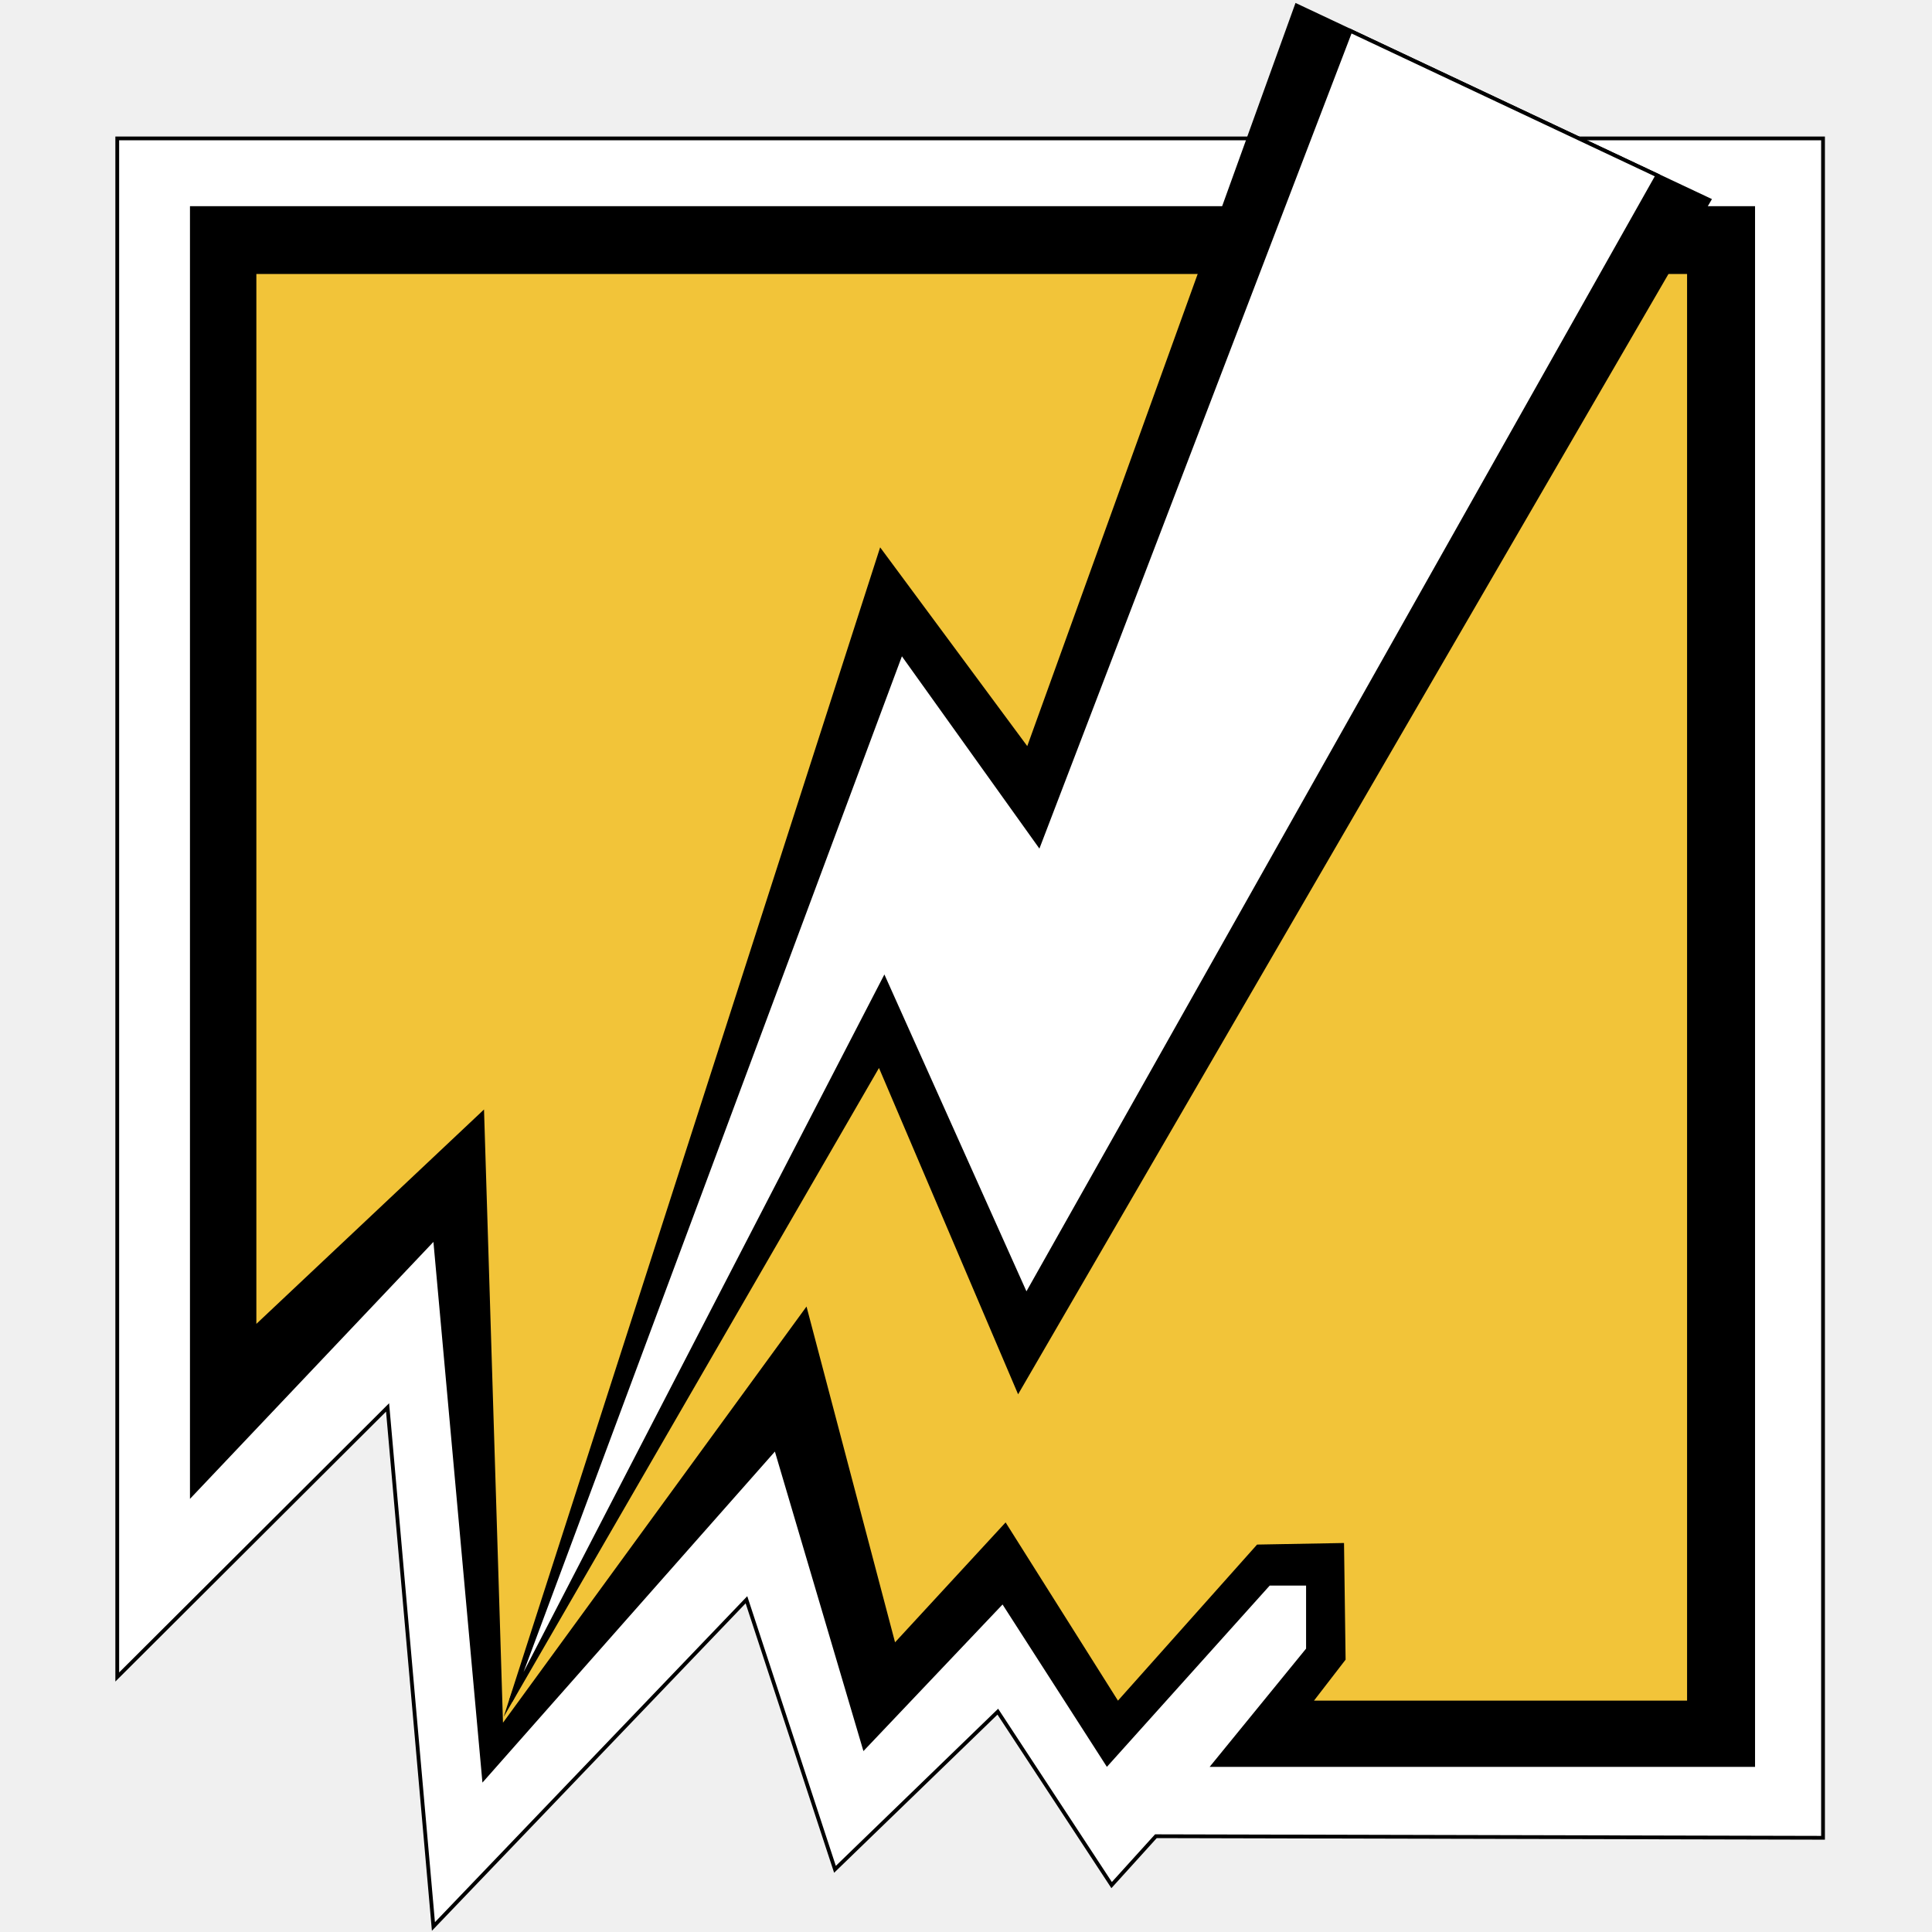
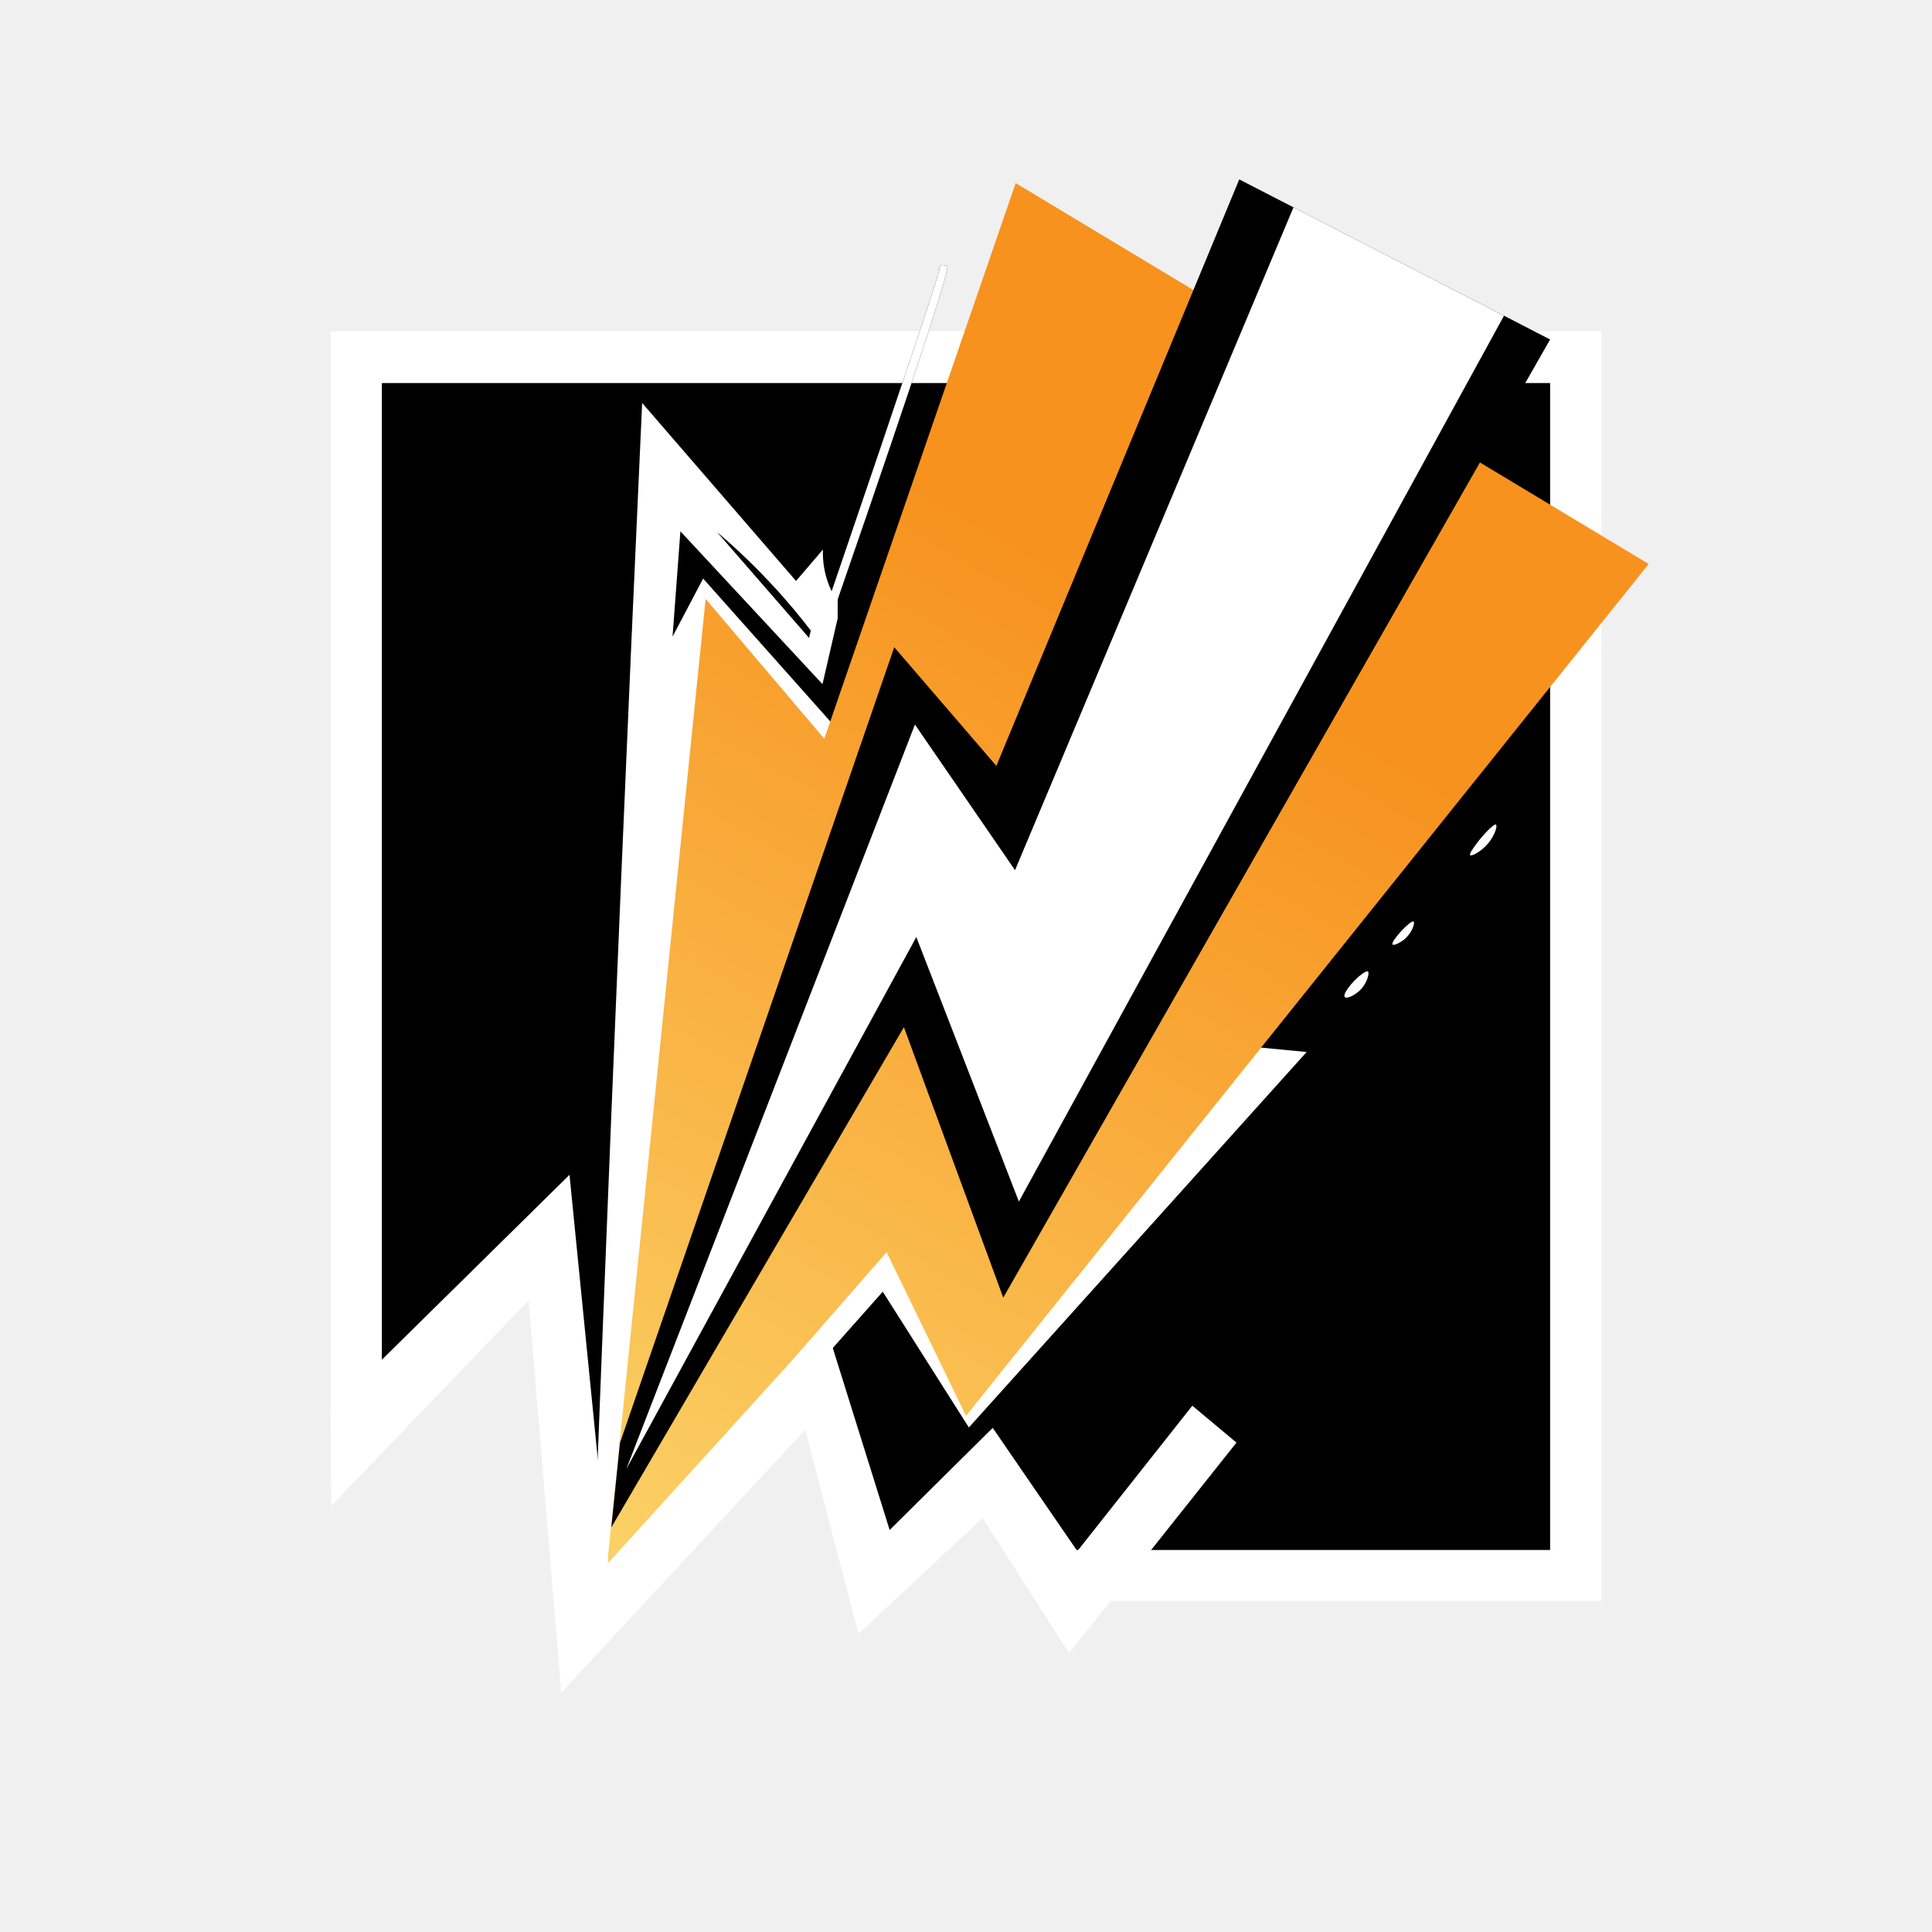
- <svg xmlns="http://www.w3.org/2000/svg" version="1.1" id="Layer_2" x="0px" y="0px" width="512px" height="512px" viewBox="0 0 512 512" enable-background="new 0 0 512 512" xml:space="preserve">
-   <g>
-     <polygon fill="#FFFFFF" stroke="#000000" stroke-miterlimit="10" points="483.122,487.034 306.324,486.617 294.593,499.568    264.429,453.612 221.276,495.39 197.815,423.95 114.862,510.538 102.712,372.982 31.072,444.421 31.072,36.678 483.122,36.678  " />
-     <polygon points="465.106,468.235 320.568,468.235 346.125,436.902 346.125,420.191 336.489,420.191 293.337,468.235    265.686,425.205 228.817,464.058 205.356,384.68 127.85,472.412 114.862,329.117 50.344,397.215 50.344,54.642 465.106,54.642  " />
-     <polygon fill="#F2C439" points="447.092,450.688 373.774,450.688 348.22,450.688 356.598,439.826 356.179,408.911 333.137,409.328    296.27,450.688 266.496,403.455 237.197,435.23 213.735,346.245 133.296,456.537 128.269,294.024 67.939,350.842 67.939,72.606    447.092,72.606  " />
-     <polygon stroke="#000000" stroke-miterlimit="10" points="233.007,281.908 135.391,450.688 233.426,146.134 272.389,198.773    343.609,1.462 452.976,52.981 269.875,368.387  " />
-     <polygon fill="#FFFFFF" stroke="#000000" stroke-miterlimit="10" points="234.34,259.39 135.391,450.688 238.872,172.871    275.321,223.839 357.893,8.189 439.228,46.505 271.969,343.32  " />
-   </g>
+ <svg xmlns="http://www.w3.org/2000/svg" viewBox="0 0 350 350">
+   <defs>
+     <linearGradient id="a" x1="109.58" y1="284.89" x2="237.19" y2="63.87" gradientUnits="userSpaceOnUse">
+       <stop offset="0" stop-color="#fbd267" />
+       <stop offset=".78" stop-color="#f7921e" />
+     </linearGradient>
+   </defs>
+   <path d="M290.13 290h-89.8l-24.83-39.17-67.17-28.33L60 272.81l-.13-18.48V60h230.26z" fill="#fff" />
+   <path d="M280.82 280.79H188L178 270l-19.67 15.67-14-34.34-38.41 40.76-5.59-68.76-31.15 28.34V69.39h211.64v211.4z" />
+   <path d="M243.63 180.64c-.58-.6 2.1-3.77 3.75-4.58.18-.09.33-.14.42-.07.38.26-.19 2.31-1.59 3.56-.83.74-2.21 1.45-2.58 1.09zm8.64-9.54c-.4-.51 3.28-4.5 3.81-4.15.3.2-.23 1.9-1.42 3-.86.81-2.18 1.42-2.39 1.15zm14.07-16.19c.27.28 2-.65 3.22-2.09s1.78-3.21 1.44-3.44-2.4 1.94-3.5 3.44c-.62.84-1.37 1.86-1.16 2.09zm-29.63 35.67l-91.27-8.76 10.69-44.7-28.75-32.31-5.54 10.52 1.42-19.08L149 123.94l2.75-11.9v-3.21l.06-.4c15.37-44.46 20.3-59.92 19.79-60.17-.87-.42-1.21-.15-1.21-.15a.78.78 0 0 0-.19.63c0 .74-6 18.73-19.54 58.38a16.11 16.11 0 0 1-1.58-7.56l-4.87 5.69L116.33 73q-3.95 86.3-7.33 172.62-.94 23.91-1.83 47.83L159.92 234l15.6 24.6zm-96.23-84c2.39 2.62 4.51 5.19 6.4 7.65l-.31 1.34-16.69-19.2a114.94 114.94 0 0 1 10.6 10.23z" />
+   <path d="M243.63 180.64c-.58-.6 2.1-3.77 3.75-4.58.18-.09.33-.14.42-.07.38.26-.19 2.31-1.59 3.56-.83.74-2.21 1.45-2.58 1.09zm8.64-9.54c-.4-.51 3.28-4.5 3.81-4.15.3.2-.23 1.9-1.42 3-.86.81-2.18 1.42-2.39 1.15zm14.07-16.19c.27.28 2-.65 3.22-2.09s1.78-3.21 1.44-3.44-2.4 1.94-3.5 3.44c-.62.84-1.37 1.86-1.16 2.09zm-29.63 35.67l-91.27-8.76 10.69-44.7-28.75-32.31-5.54 10.52 1.42-19.08L149 123.94l2.75-11.9v-3.21l.06-.4c15.37-44.46 20.3-59.92 19.79-60.17-.87-.42-1.21-.15-1.21-.15a.78.78 0 0 0-.19.63c0 .74-6 18.73-19.54 58.38a16.11 16.11 0 0 1-1.58-7.56l-4.87 5.69L116.33 73q-3.95 86.3-7.33 172.62-.94 23.91-1.83 47.83L159.92 234l15.6 24.6zm-96.23-84c2.39 2.62 4.51 5.19 6.4 7.65l-.31 1.34-16.69-19.2a114.94 114.94 0 0 1 10.6 10.23z" fill="#fff" />
+   <path d="M184 33.17l-34.67 100.66-21.5-25.33-18 176.56 50.79-58.23L175 256.5l123.67-154.33z" fill="url(#a)" />
+   <path d="M280.82 61.5l-99.07 173.58-18-49-53 90.62 1.56-15.3L162 117.25l18.5 21.5 44-106.25z" />
+   <path d="M113.46 266.13l52.29-134.87 18.13 26.38 50.45-120.08 38.13 19.64-87.88 160.47L166 169.75z" fill="#fff" />
+   <path d="M67.73 247.75l1.38 14.68 26.64-26.93 5.92 71.17L145.88 259l9.63 37L178 275l15.67 24.5L224 261.34l-8-6.68L195.17 281l-15.33-22.33-18.67 18.5-11.67-37.34-39.33 43.33-7-70.33z" fill="#fff" />
</svg>
